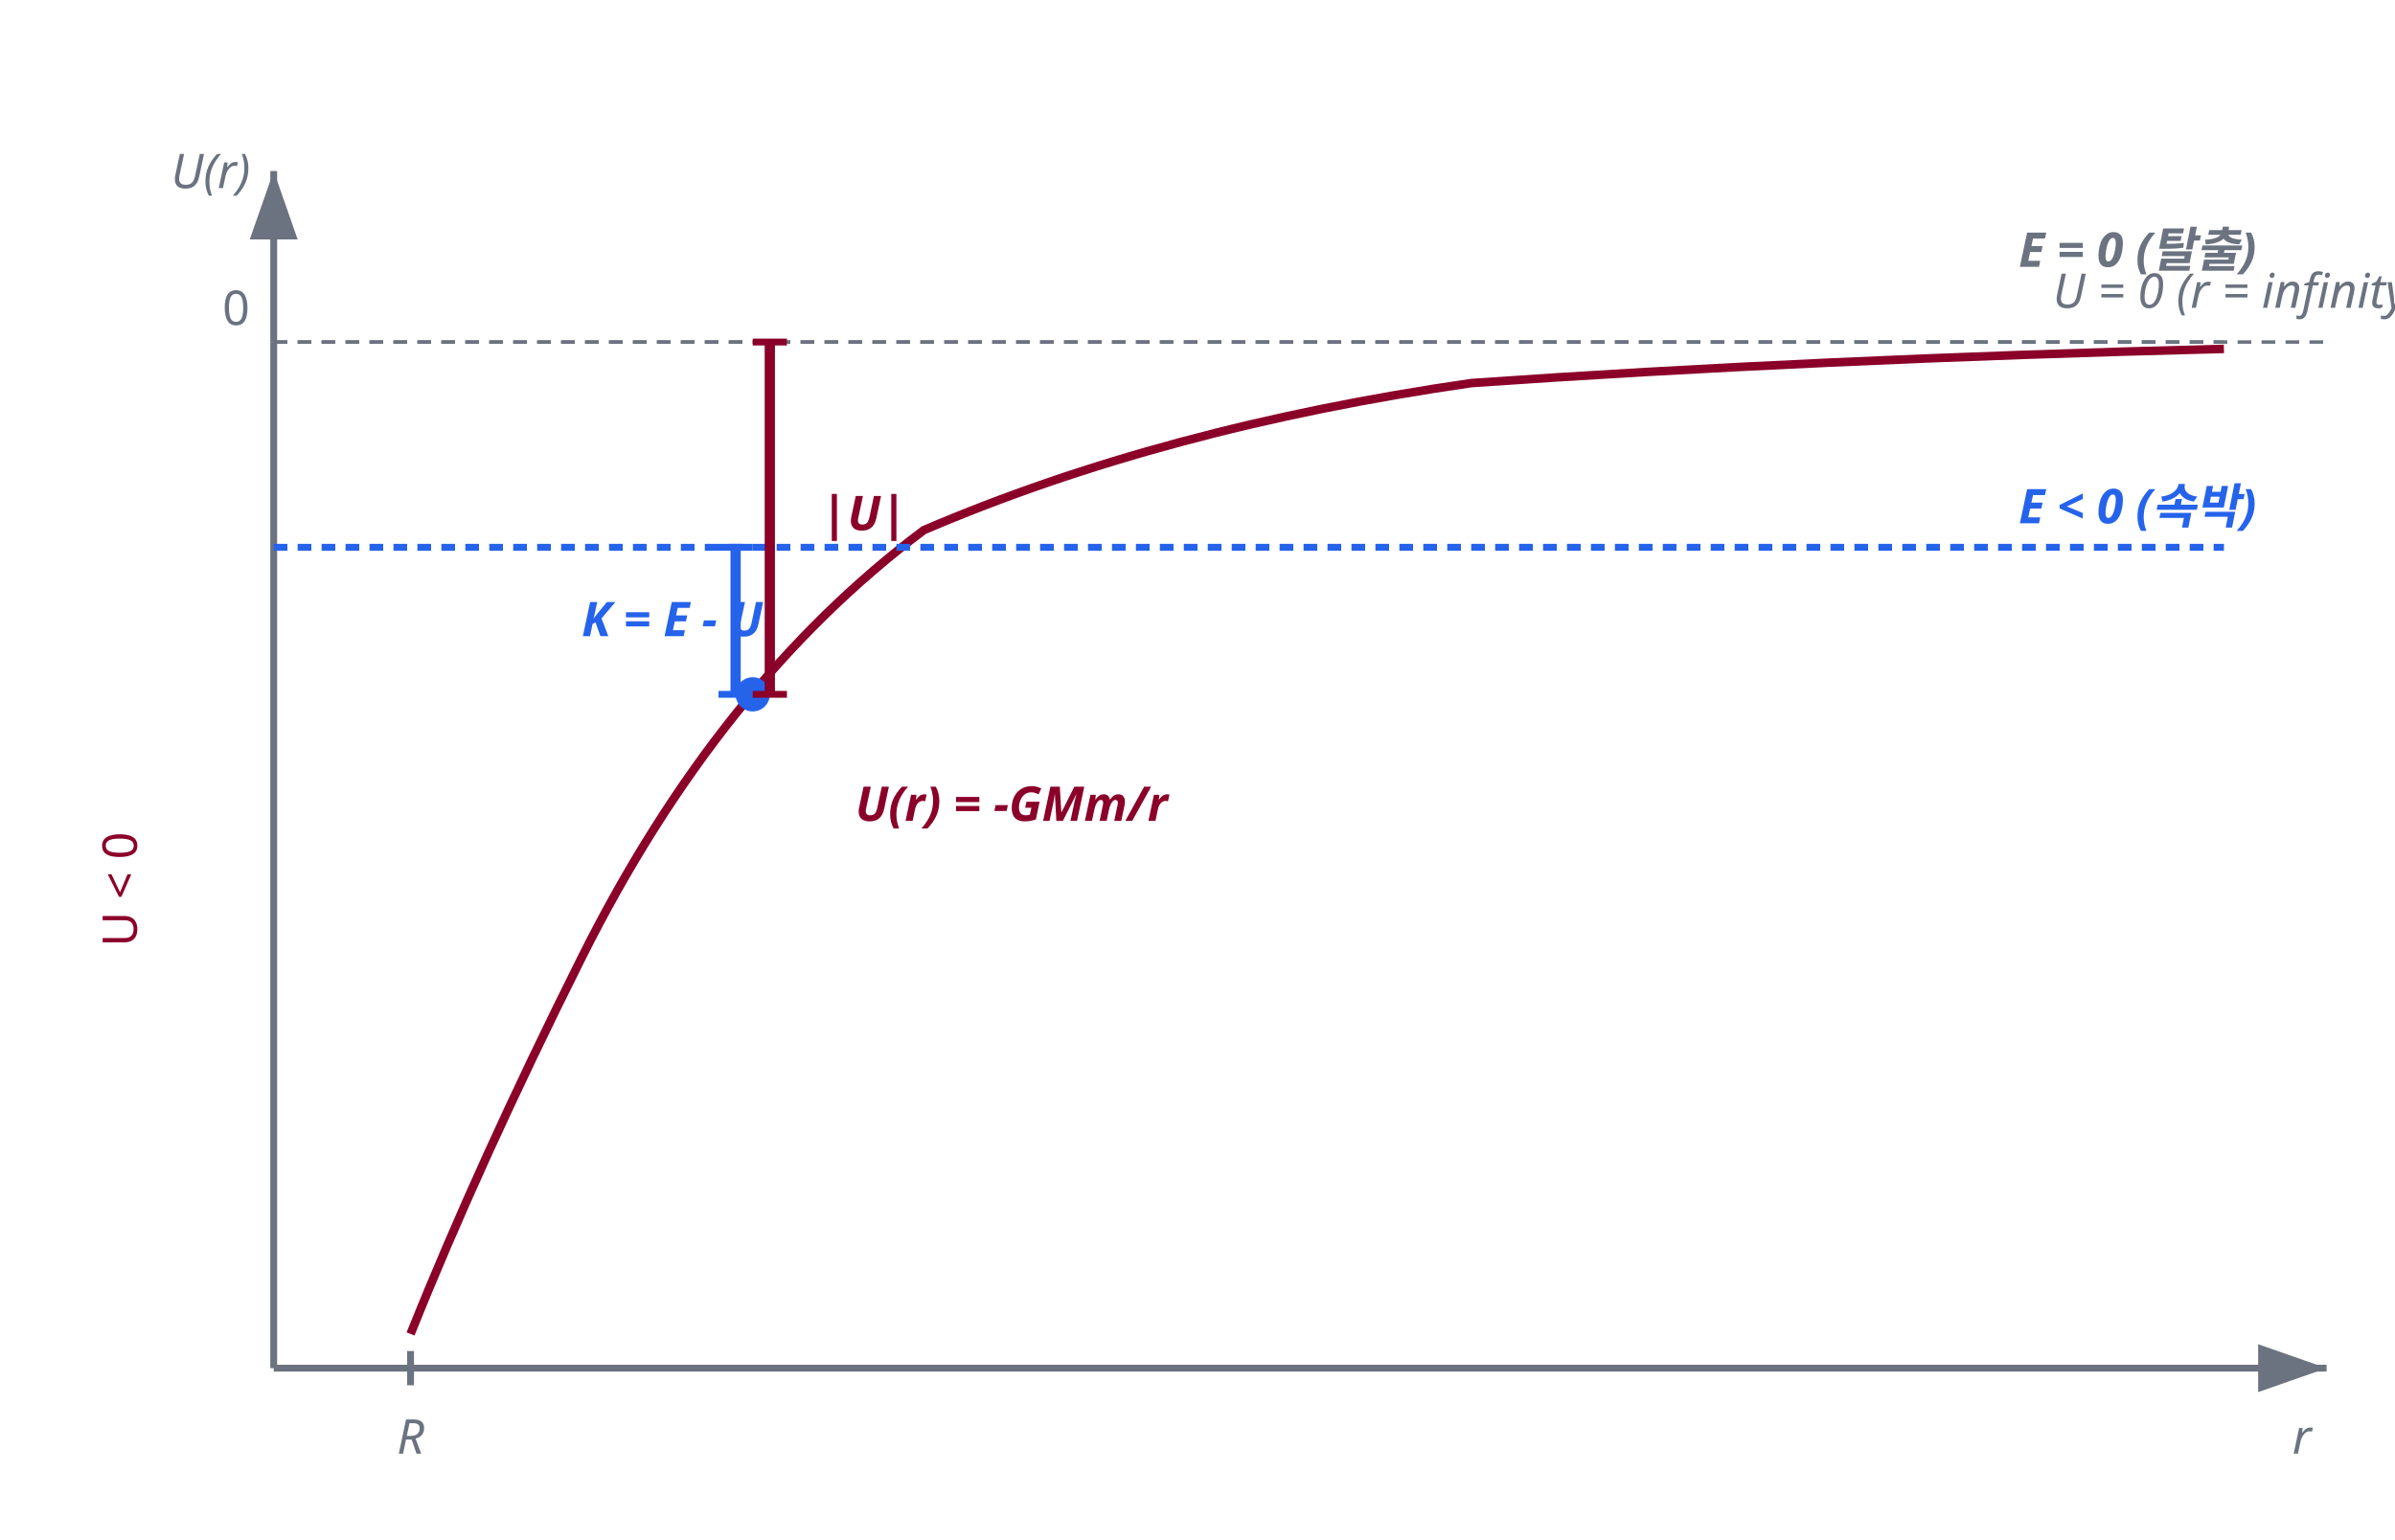
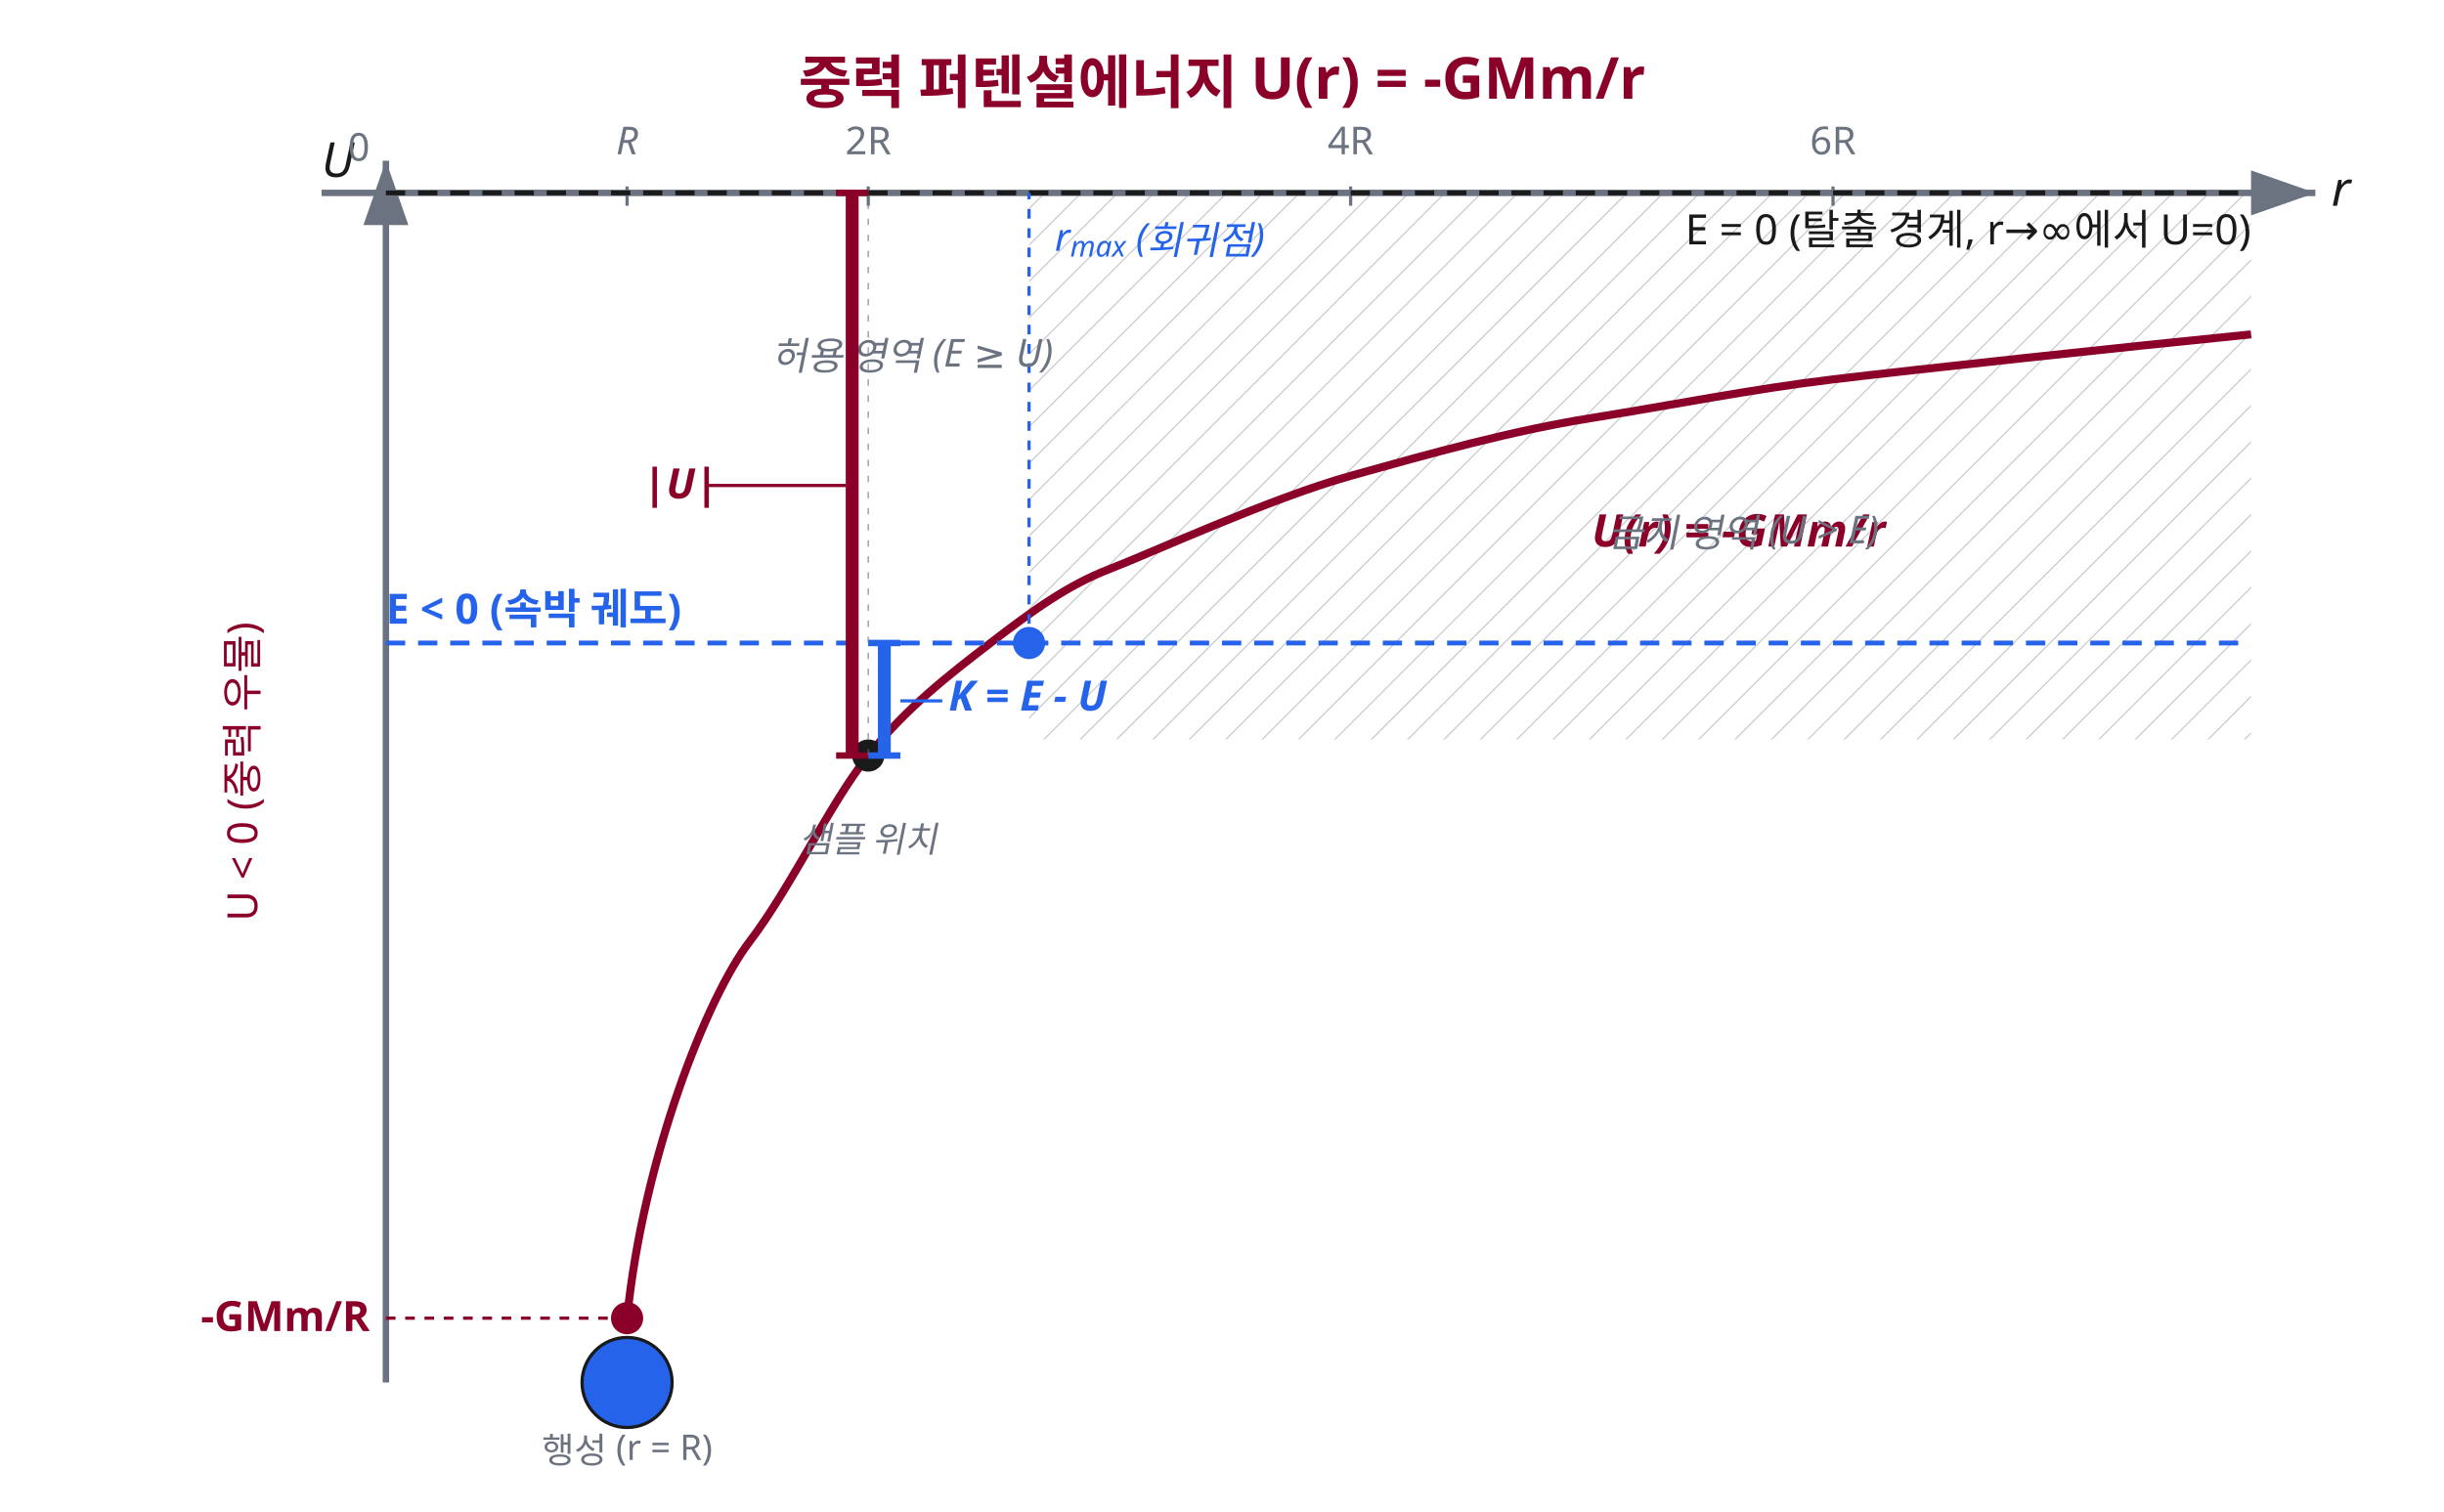
- <svg xmlns="http://www.w3.org/2000/svg" viewBox="0 0 700 450" font-family="sans-serif">
+ <svg xmlns="http://www.w3.org/2000/svg" viewBox="0 0 760 470" font-family="sans-serif">
  <defs>
    <marker id="peArrG" markerWidth="10" markerHeight="7" refX="10" refY="3.5" orient="auto">
      <polygon points="0 0, 10 3.5, 0 7" fill="#6B7280" />
    </marker>
+     <marker id="peArrR" markerWidth="9" markerHeight="6" refX="9" refY="3" orient="auto">
+       <polygon points="0 0, 9 3, 0 6" fill="#8B0029" />
+     </marker>
+     <marker id="peArrB" markerWidth="9" markerHeight="6" refX="9" refY="3" orient="auto">
+       <polygon points="0 0, 9 3, 0 6" fill="#2563EB" />
+     </marker>
+     <pattern id="forbidPat" patternUnits="userSpaceOnUse" width="8" height="8" patternTransform="rotate(45)">
+       <line x1="0" y1="0" x2="0" y2="8" stroke="#6B7280" stroke-width="0.7" opacity="0.4" />
+     </pattern>
  </defs>
-   <line x1="80" y1="100" x2="80" y2="400" stroke="#6B7280" stroke-width="2" />
-   <line x1="80" y1="100" x2="680" y2="100" stroke="#6B7280" stroke-width="1" stroke-dasharray="4 3" />
-   <line x1="80" y1="100" x2="80" y2="50" stroke="#6B7280" stroke-width="2" marker-end="url(#peArrG)" />
-   <line x1="80" y1="400" x2="680" y2="400" stroke="#6B7280" stroke-width="2" marker-end="url(#peArrG)" />
-   <text x="50" y="55" font-size="14" fill="#6B7280" font-style="italic">U(r)</text>
-   <text x="670" y="425" font-size="14" fill="#6B7280" font-style="italic">r</text>
-   <text x="65" y="95" font-size="14" fill="#6B7280">0</text>
-   <path d="M 120,390 Q 140,340 170,280 Q 210,200 270,155 Q 340,125 430,112 Q 530,105 650,102" fill="none" stroke="#8B0029" stroke-width="2.5" />
-   <text x="250" y="240" font-size="14" fill="#8B0029" font-weight="bold" font-style="italic">U(r) = -GMm/r</text>
-   <text x="600" y="90" font-size="14" fill="#6B7280" font-style="italic">U = 0 (r = infinity)</text>
-   <line x1="80" y1="160" x2="650" y2="160" stroke="#2563EB" stroke-width="2" stroke-dasharray="4 3" />
-   <text x="590" y="153" font-size="14" fill="#2563EB" font-weight="bold" font-style="italic">E &lt; 0 (속박)</text>
-   <line x1="80" y1="100" x2="650" y2="100" stroke="#6B7280" stroke-width="1" stroke-dasharray="4 3" />
-   <text x="590" y="78" font-size="14" fill="#6B7280" font-weight="bold" font-style="italic">E = 0 (탈출)</text>
-   <circle cx="220" cy="203" r="5" fill="#2563EB" />
-   <line x1="215" y1="203" x2="215" y2="160" stroke="#2563EB" stroke-width="3" />
-   <line x1="210" y1="203" x2="220" y2="203" stroke="#2563EB" stroke-width="2" />
-   <line x1="210" y1="160" x2="220" y2="160" stroke="#2563EB" stroke-width="2" />
-   <text x="170" y="186" font-size="14" fill="#2563EB" font-weight="bold" font-style="italic">K = E - U</text>
-   <line x1="225" y1="100" x2="225" y2="203" stroke="#8B0029" stroke-width="3" />
-   <line x1="220" y1="100" x2="230" y2="100" stroke="#8B0029" stroke-width="2" />
-   <line x1="220" y1="203" x2="230" y2="203" stroke="#8B0029" stroke-width="2" />
-   <text x="240" y="155" font-size="14" fill="#8B0029" font-weight="bold" font-style="italic">|U|</text>
-   <line x1="120" y1="395" x2="120" y2="405" stroke="#6B7280" stroke-width="2" />
-   <text x="120" y="425" text-anchor="middle" font-size="14" fill="#6B7280" font-style="italic">R</text>
-   <text x="40" y="260" text-anchor="middle" font-size="14" fill="#8B0029" transform="rotate(-90, 40, 260)">U &lt; 0</text>
+   <text x="380" y="32" text-anchor="middle" font-size="18" font-weight="bold" fill="#8B0029">중력 퍼텐셜에너지 U(r) = -GMm/r</text>
+   <rect x="320" y="60" width="380" height="170" fill="url(#forbidPat)" />
+   <line x1="120" y1="430" x2="120" y2="50" stroke="#6B7280" stroke-width="2" marker-end="url(#peArrG)" />
+   <text x="100" y="55" font-size="15" fill="#1a1a1a" font-style="italic">U</text>
+   <line x1="100" y1="60" x2="720" y2="60" stroke="#6B7280" stroke-width="2" marker-end="url(#peArrG)" />
+   <text x="725" y="64" font-size="15" fill="#1a1a1a" font-style="italic">r</text>
+   <text x="115" y="50" text-anchor="end" font-size="12" fill="#6B7280">0</text>
+   <g stroke="#6B7280" stroke-width="1">
+     <line x1="195" y1="58" x2="195" y2="64" />
+     <line x1="270" y1="58" x2="270" y2="64" />
+     <line x1="420" y1="58" x2="420" y2="64" />
+     <line x1="570" y1="58" x2="570" y2="64" />
+   </g>
+   <text x="195" y="48" text-anchor="middle" font-size="12" fill="#6B7280" font-style="italic">R</text>
+   <text x="270" y="48" text-anchor="middle" font-size="12" fill="#6B7280">2R</text>
+   <text x="420" y="48" text-anchor="middle" font-size="12" fill="#6B7280">4R</text>
+   <text x="570" y="48" text-anchor="middle" font-size="12" fill="#6B7280">6R</text>
+   <circle cx="195" cy="430" r="14" fill="#2563EB" stroke="#1a1a1a" stroke-width="1" />
+   <text x="195" y="455" text-anchor="middle" font-size="11" fill="#6B7280">행성 (r = R)</text>
+   <path d="M 195,410            C 200,360 220,310 233,293            S 258,250 270,235            S 295,210 308,200            S 332,182 345,177            S 395,155 420,148            S 470,134 495,130            S 545,121 570,118            S 660,108 700,104" fill="none" stroke="#8B0029" stroke-width="2.5" />
+   <text x="495" y="170" font-size="14" fill="#8B0029" font-weight="bold" font-style="italic">U(r) = -GMm/r</text>
+   <circle cx="195" cy="410" r="5" fill="#8B0029" />
+   <line x1="120" y1="410" x2="195" y2="410" stroke="#8B0029" stroke-width="1" stroke-dasharray="3 3" />
+   <text x="115" y="414" text-anchor="end" font-size="13" fill="#8B0029" font-weight="bold">-GMm/R</text>
+   <line x1="120" y1="60" x2="700" y2="60" stroke="#1a1a1a" stroke-width="1.5" stroke-dasharray="6 4" />
+   <text x="700" y="76" text-anchor="end" font-size="13" fill="#1a1a1a">E = 0  (탈출 경계, r→∞에서 U=0)</text>
+   <line x1="120" y1="200" x2="700" y2="200" stroke="#2563EB" stroke-width="1.5" stroke-dasharray="6 4" />
+   <text x="120" y="194" font-size="13" fill="#2563EB" font-weight="bold">E &lt; 0  (속박 궤도)</text>
+   <circle cx="320" cy="200" r="5" fill="#2563EB" />
+   <line x1="320" y1="200" x2="320" y2="60" stroke="#2563EB" stroke-width="1" stroke-dasharray="3 3" />
+   <text x="328" y="78" font-size="12" fill="#2563EB" font-style="italic">r<tspan font-size="9" baseline-shift="sub">max</tspan> (회귀점)</text>
+   <text x="240" y="115" font-size="12" fill="#6B7280" font-style="italic">허용 영역 (E ≥ U)</text>
+   <text x="500" y="170" font-size="12" fill="#6B7280" font-style="italic">금지 영역 (U &gt; E)</text>
+   <circle cx="270" cy="235" r="5" fill="#1a1a1a" />
+   <line x1="275" y1="235" x2="275" y2="200" stroke="#2563EB" stroke-width="4" />
+   <line x1="270" y1="235" x2="280" y2="235" stroke="#2563EB" stroke-width="2" />
+   <line x1="270" y1="200" x2="280" y2="200" stroke="#2563EB" stroke-width="2" />
+   <line x1="265" y1="60" x2="265" y2="235" stroke="#8B0029" stroke-width="4" />
+   <line x1="260" y1="60" x2="270" y2="60" stroke="#8B0029" stroke-width="2" />
+   <line x1="260" y1="235" x2="270" y2="235" stroke="#8B0029" stroke-width="2" />
+   <text x="295" y="221" font-size="13" fill="#2563EB" font-weight="bold" font-style="italic">K = E - U</text>
+   <line x1="293" y1="218" x2="280" y2="218" stroke="#2563EB" stroke-width="1" />
+   <text x="200" y="155" font-size="13" fill="#8B0029" font-weight="bold" font-style="italic">|U|</text>
+   <line x1="220" y1="151" x2="263" y2="151" stroke="#8B0029" stroke-width="1" />
+   <line x1="270" y1="235" x2="270" y2="60" stroke="#6B7280" stroke-width="0.5" stroke-dasharray="2 3" opacity="0.6" />
+   <text x="270" y="265" text-anchor="middle" font-size="11" fill="#6B7280" font-style="italic">샘플 위치</text>
+   <text x="80" y="240" text-anchor="middle" font-size="13" fill="#8B0029" transform="rotate(-90, 80, 240)">U &lt; 0  (중력 우물)</text>
</svg>
